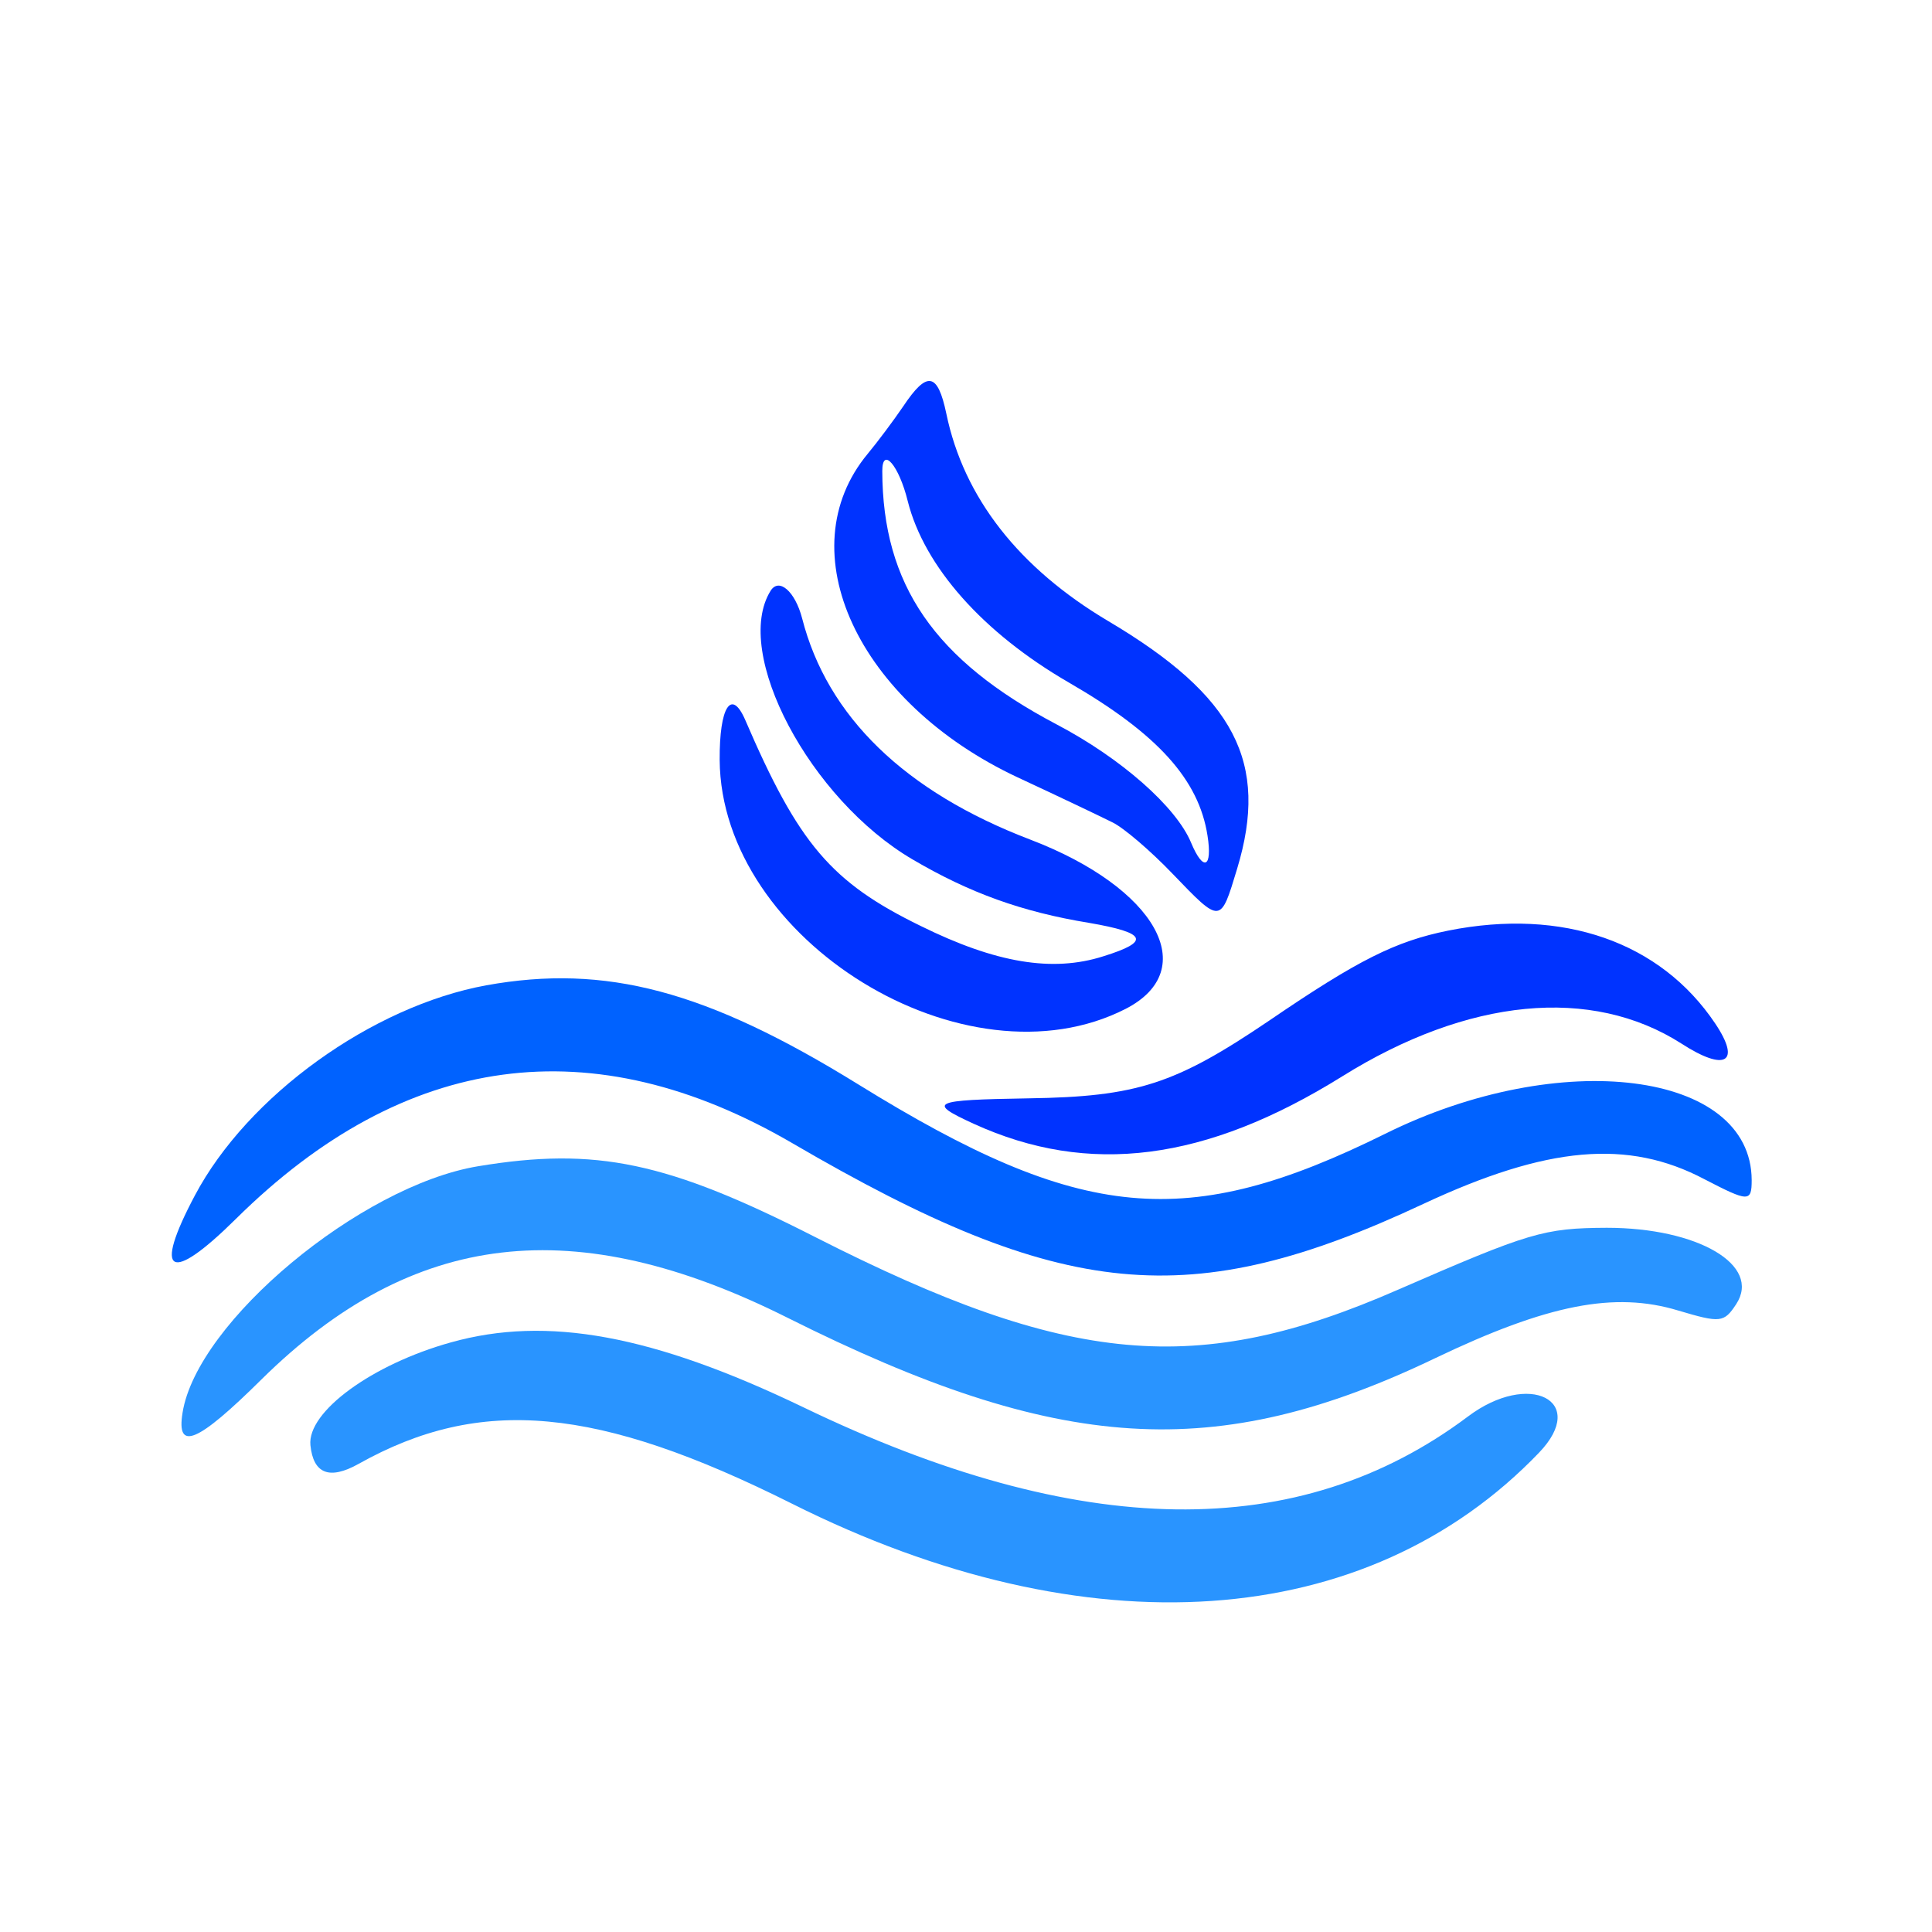
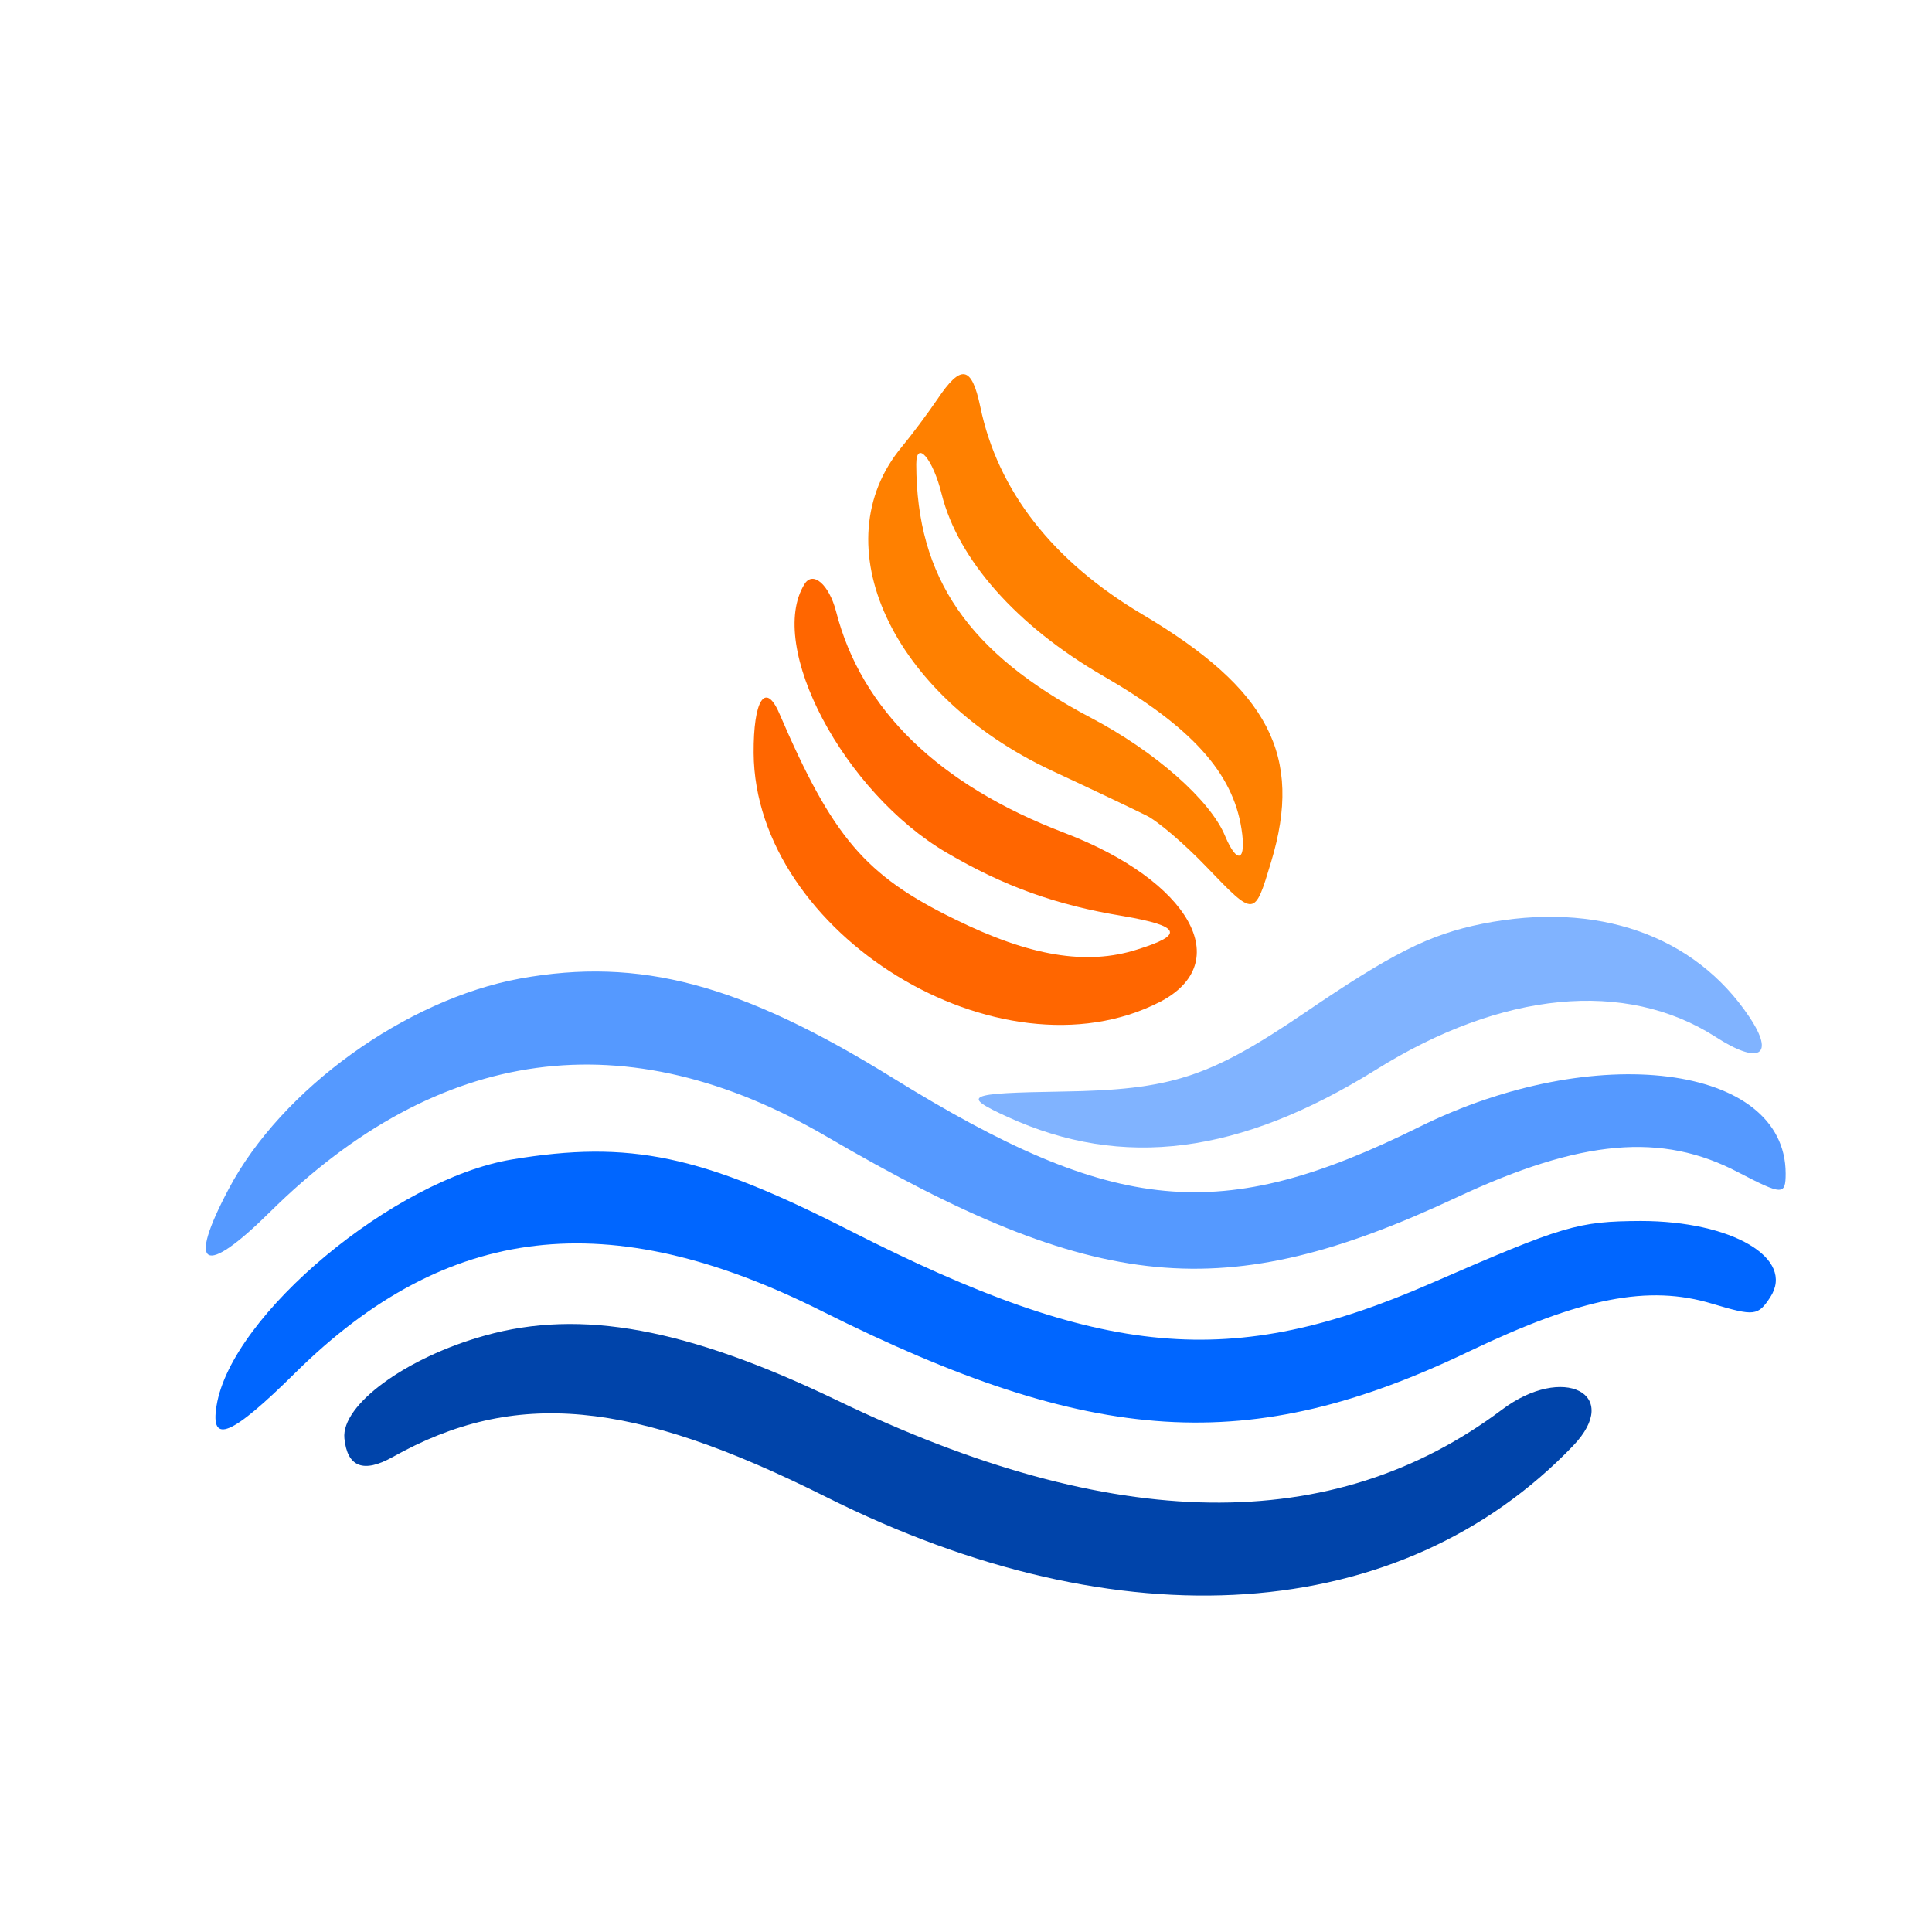
- <svg xmlns="http://www.w3.org/2000/svg" version="1.1" width="300" height="300">
-   <svg version="1.0" viewBox="0 0 300 300">
-     <path d="M140.25 63.1c-1.5 2.2-4 5.55-5.5 7.35-12.5 15.05-1.6 38.6 23.25 50.25 6.35 2.95 12.95 6.1 14.75 7 1.75.85 5.95 4.45 9.3 7.95 7.55 7.85 7.45 7.85 10.05-.75 5-16.5-.35-26.8-20-38.45-13.9-8.25-22.45-19.2-25.15-32.2-1.35-6.45-3-6.7-6.7-1.15zm.7 14.7C143.5 87.95 152.6 98.25 166 106c13.75 7.95 20.15 15.05 21.5 23.75.8 5.05-.65 5.65-2.55 1.1-2.3-5.55-10.85-13.1-20.85-18.35-19-10-27.05-21.7-27.1-39.35 0-3.9 2.6-.85 3.95 4.65z" fill="#0033ff" />
-     <path d="M119.65 91.75c-5.95 9.6 6.1 32.35 22.05 41.7 8.85 5.2 17 8.15 27.4 9.85 9 1.55 9.6 2.9 2.2 5.2-7.85 2.5-16.65 1.05-28.3-4.7-13.95-6.8-19-12.75-27.3-32.05-2.15-4.9-4-1.95-3.95 6.25.2 28.05 38.2 51.35 63.05 38.65 11.85-6.1 4.7-18.8-14.75-26.25-19.55-7.45-31.6-19.15-35.5-34.4-1.1-4.2-3.6-6.35-4.9-4.25zM224.9 144.5c-8.2 1.65-14 4.55-27.85 14-14.55 9.85-20.5 11.8-37.35 12.05-15.05.25-15.8.6-8.5 3.95 17.85 8.15 36 5.85 57.2-7.35 19.55-12.2 38.7-14.05 52.7-5.1 6.8 4.4 9.3 2.95 5.25-3.1-8.5-12.7-23.65-18-41.45-14.45z" fill="#0033ff" />
-     <path d="M75.5 153c-17.75 3.25-37.05 17.15-45.25 32.65-6.55 12.35-3.9 13.8 6.4 3.6 26.2-25.9 55.35-29.85 86.45-11.7 41.9 24.45 61.7 26.35 97.9 9.4 19.25-9 31.8-10.1 43.65-3.85 6.85 3.55 7.35 3.6 7.35.15-.05-16.95-29.7-20.7-56.9-7.2-30.8 15.25-47.2 13.75-81.8-7.65-23.6-14.6-39.25-18.75-57.8-15.4z" fill="#0062ff" />
-     <path d="M74.2 181.1c-18.25 3.05-43.6 24.15-45.85 38.25-1 6.1 2.3 4.7 12.25-5.15 23.5-23.2 48.65-26.15 81.75-9.55 42.05 21.05 66.4 22.6 100.5 6.25 17.45-8.35 27.85-10.4 37.75-7.4 6.55 1.95 7.1 1.9 9-1 3.95-6.05-5.95-11.85-20.1-11.85-9.8.05-11.95.7-32.5 9.65-31.1 13.6-51.05 11.8-90.3-8.15-23.05-11.75-34.15-14.1-52.5-11.05z" fill="#2994ff" />
-     <path d="M70 208.45c-12.2 3.4-22.3 10.75-21.8 15.95.45 4.45 2.95 5.45 7.5 2.9 18.95-10.6 37.05-8.95 67.3 6.2 45.8 22.95 89.25 19.95 116-7.95 7.7-8.05-1.55-12.75-11.05-5.6-26.25 19.7-60.35 19.25-103.25-1.45-23.3-11.2-39.75-14.25-54.7-10.05z" fill="#2994ff" />
-   </svg>
+ <svg xmlns="http://www.w3.org/2000/svg" viewBox="0 0 300 300">
+   <path d="M145.526 62.044c-1.5 2.2-4 5.55-5.5 7.35-12.5 15.05-1.6 38.6 23.25 50.25 6.35 2.95 12.95 6.1 14.75 7 1.75.85 5.95 4.45 9.3 7.95 7.55 7.85 7.45 7.85 10.05-.75 5-16.5-.35-26.8-20-38.45-13.9-8.25-22.45-19.2-25.15-32.2-1.35-6.45-3-6.7-6.7-1.15zm.7 14.7c2.55 10.15 11.65 20.45 25.05 28.2 13.75 7.95 20.15 15.05 21.5 23.75.8 5.05-.65 5.65-2.55 1.1-2.3-5.55-10.85-13.1-20.85-18.35-19-10-27.05-21.7-27.1-39.35 0-3.9 2.6-.85 3.95 4.65z" fill="#ff8000" />
+   <path d="M230.176 143.444c-8.2 1.65-14 4.55-27.85 14-14.55 9.85-20.5 11.8-37.35 12.05-15.05.25-15.8.6-8.5 3.95 17.85 8.15 36 5.85 57.2-7.35 19.55-12.2 38.7-14.05 52.7-5.1 6.8 4.4 9.3 2.95 5.25-3.1-8.5-12.7-23.65-18-41.45-14.45z" style="fill:#80b3ff" />
+   <path d="M124.926 90.694c-5.95 9.6 6.1 32.35 22.05 41.7 8.85 5.2 17 8.15 27.4 9.85 9 1.55 9.6 2.9 2.2 5.2-7.85 2.5-16.65 1.05-28.3-4.7-13.95-6.8-19-12.75-27.3-32.05-2.15-4.9-4-1.95-3.95 6.25.2 28.05 38.2 51.35 63.05 38.65 11.85-6.1 4.7-18.8-14.75-26.25-19.55-7.45-31.6-19.15-35.5-34.4-1.1-4.2-3.6-6.35-4.9-4.25z" style="fill:#f60" />
+   <path d="M80.776 151.944c-17.75 3.25-37.05 17.15-45.25 32.65-6.55 12.35-3.9 13.8 6.4 3.6 26.2-25.9 55.35-29.85 86.45-11.7 41.9 24.45 61.7 26.35 97.9 9.4 19.25-9 31.8-10.1 43.65-3.85 6.85 3.55 7.35 3.6 7.35.15-.05-16.95-29.7-20.7-56.9-7.2-30.8 15.25-47.2 13.75-81.8-7.65-23.6-14.6-39.25-18.75-57.8-15.4z" style="fill:#59f" />
+   <path d="M79.476 180.044c-18.25 3.05-43.6 24.15-45.85 38.25-1 6.1 2.3 4.7 12.25-5.15 23.5-23.2 48.65-26.15 81.75-9.55 42.05 21.05 66.4 22.6 100.5 6.25 17.45-8.35 27.85-10.4 37.75-7.4 6.55 1.95 7.1 1.9 9-1 3.95-6.05-5.95-11.85-20.1-11.85-9.8.05-11.95.7-32.5 9.65-31.1 13.6-51.05 11.8-90.3-8.15-23.05-11.75-34.15-14.1-52.5-11.05z" style="fill:#06f" />
+   <path d="M75.276 207.394c-12.2 3.4-22.3 10.75-21.8 15.95.45 4.45 2.95 5.45 7.5 2.9 18.95-10.6 37.05-8.95 67.3 6.2 45.8 22.95 89.25 19.95 116-7.95 7.7-8.05-1.55-12.75-11.05-5.6-26.25 19.7-60.35 19.25-103.25-1.45-23.3-11.2-39.75-14.25-54.7-10.05z" style="fill:#04a" />
</svg>
